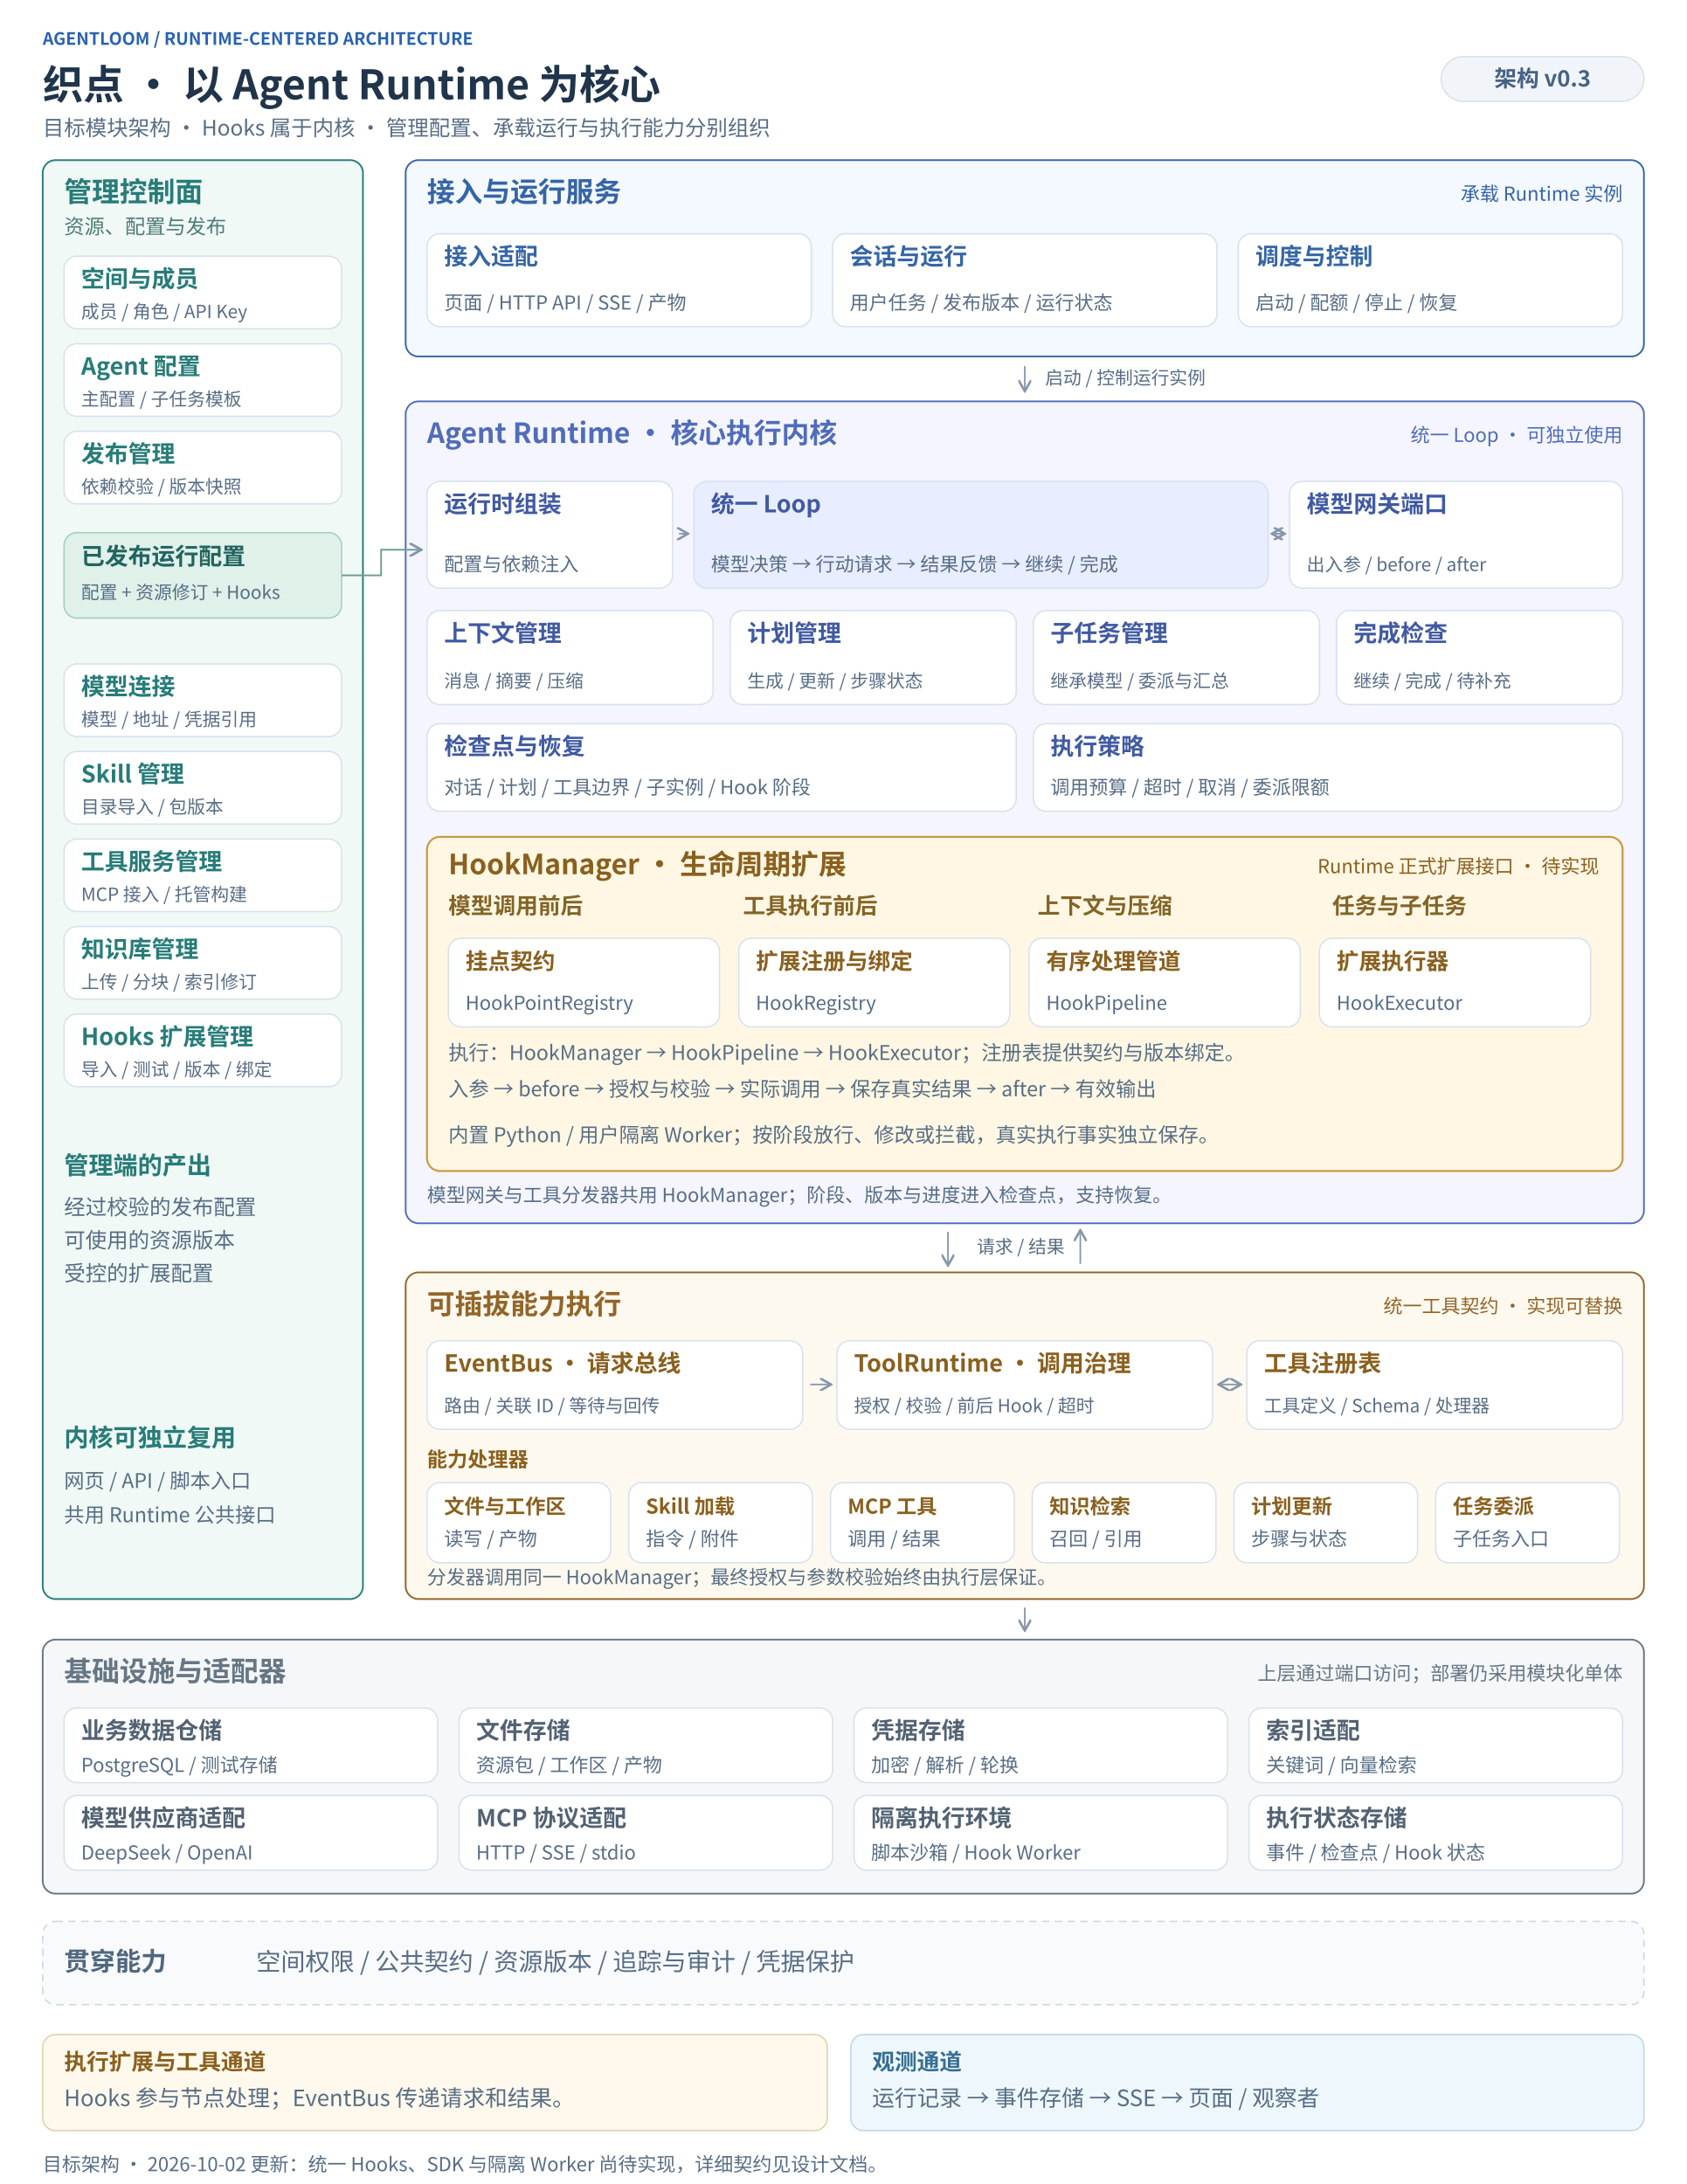
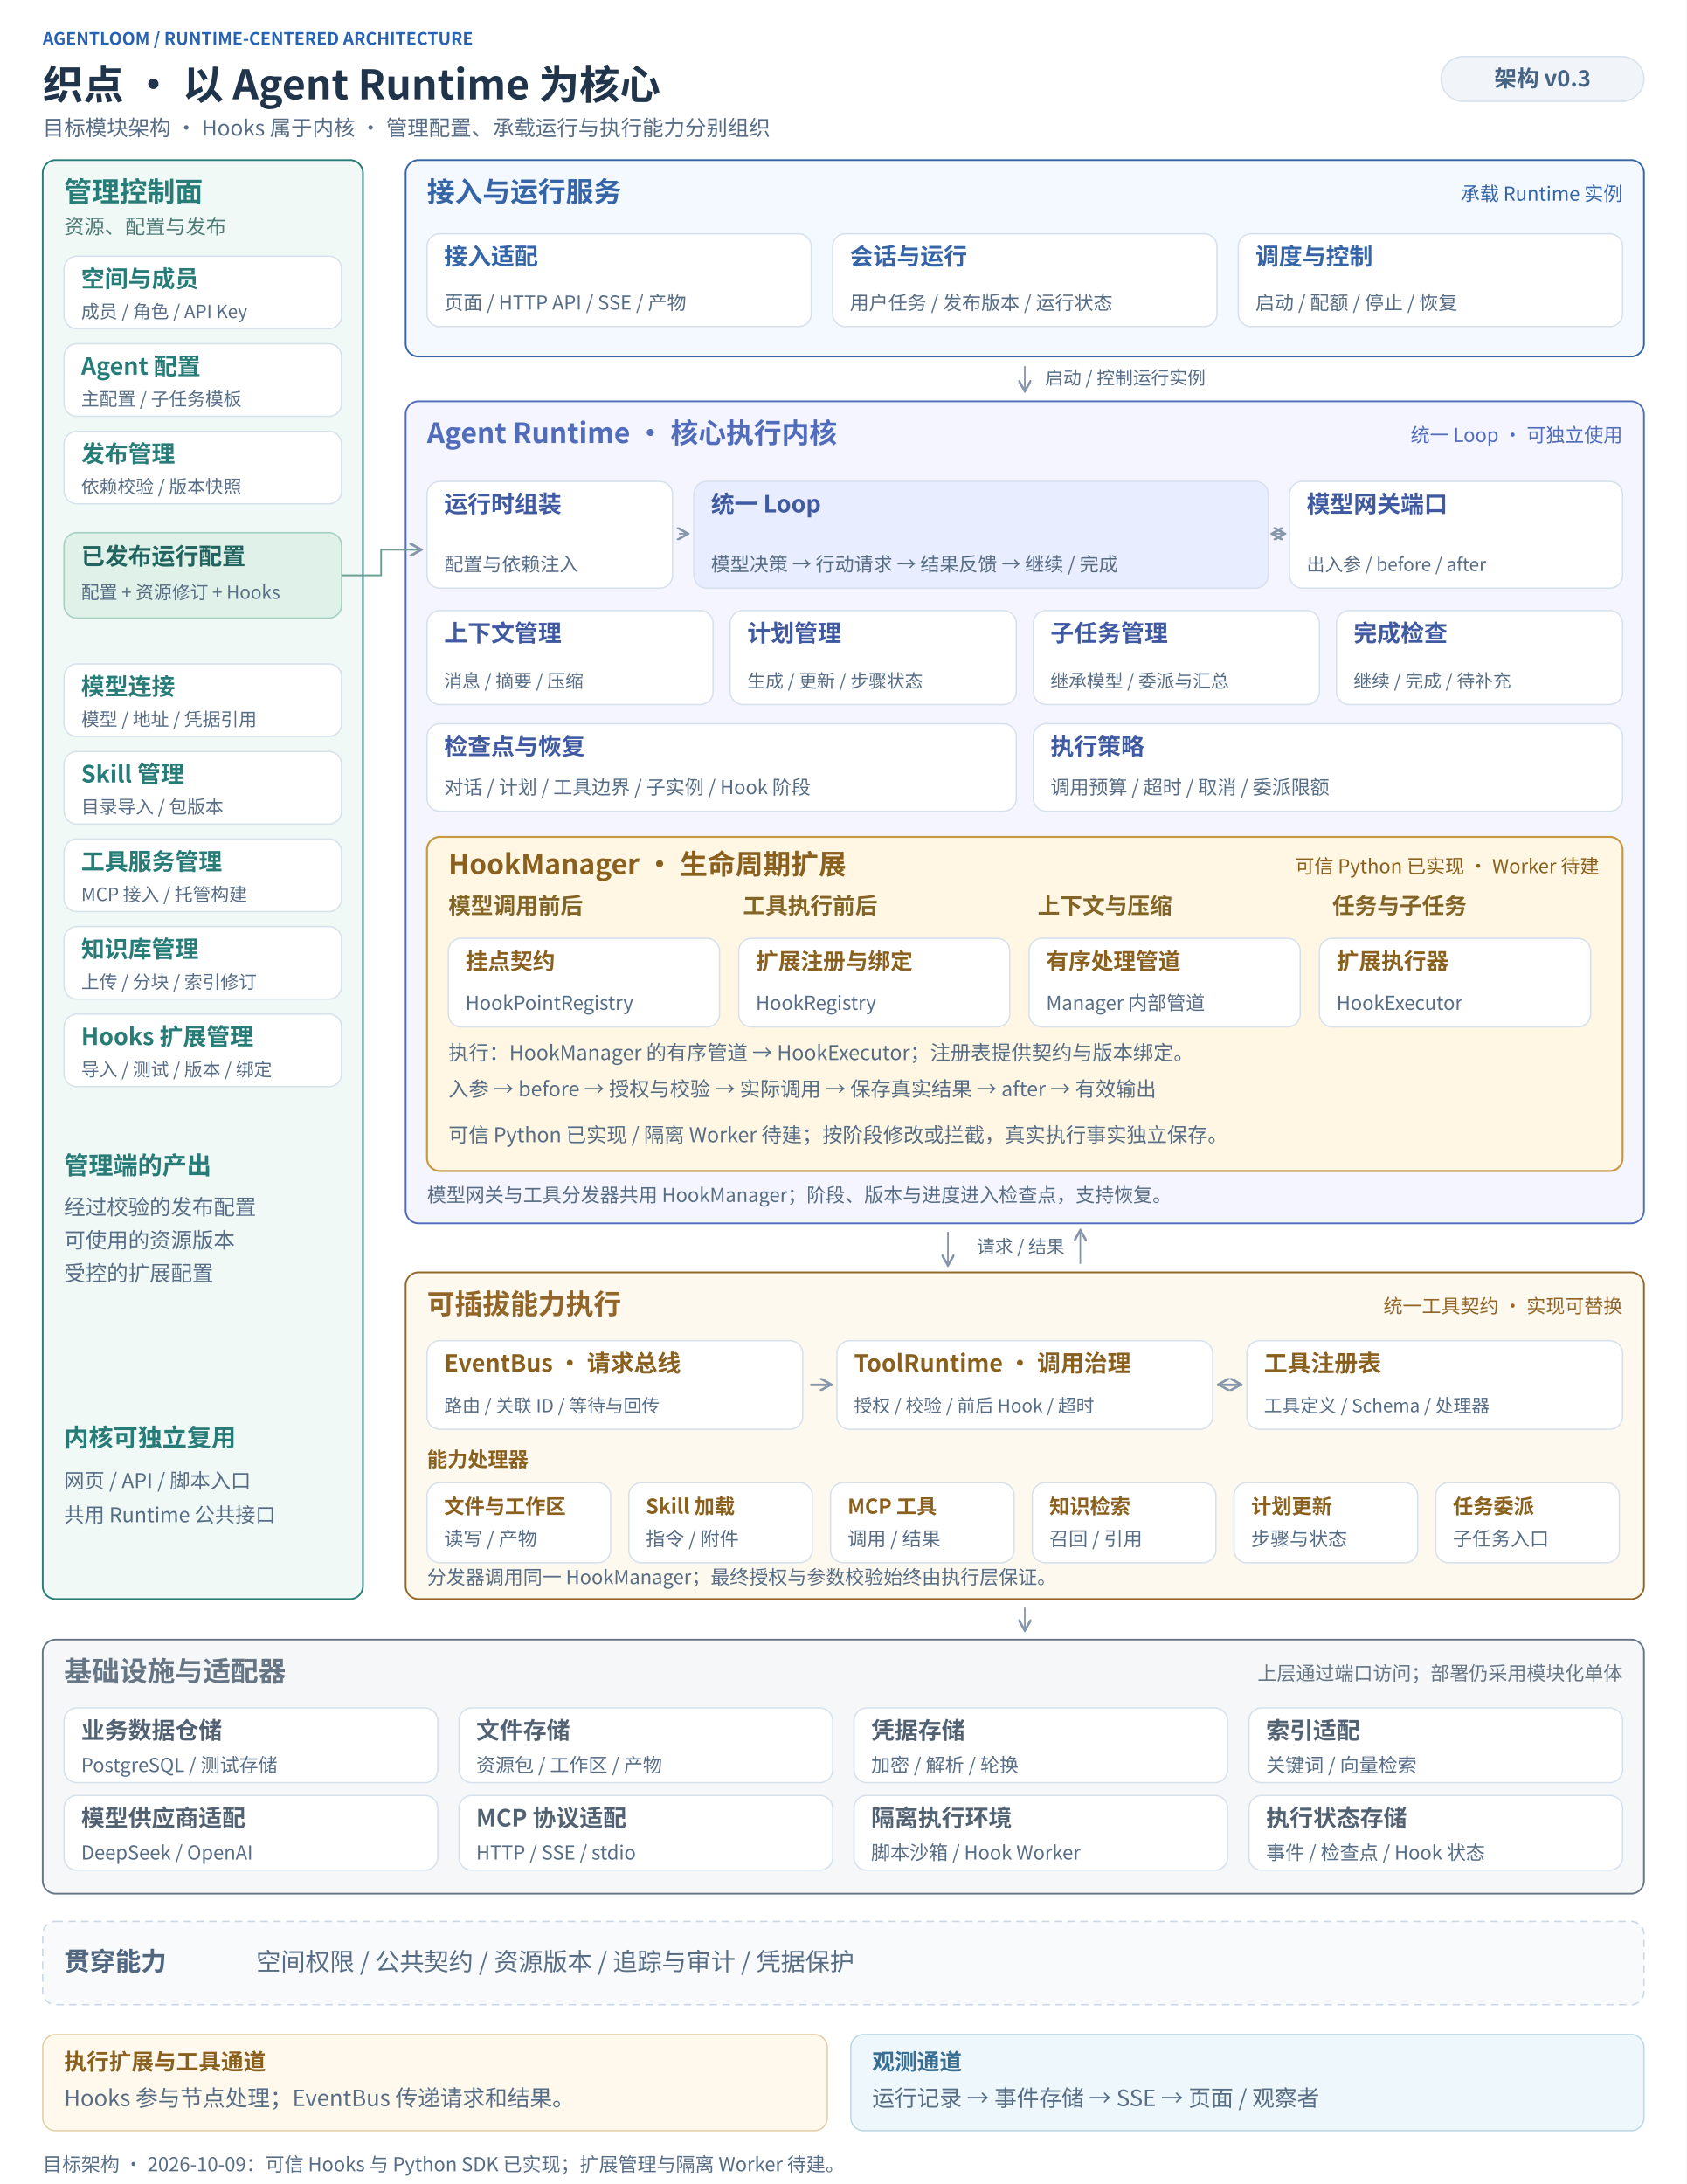
<svg xmlns="http://www.w3.org/2000/svg" width="1580" height="2046" viewBox="0 0 1580 2046" role="img" aria-labelledby="title description">
  <defs>
    <marker id="arrow" markerWidth="8" markerHeight="8" refX="6" refY="4" orient="auto-start-reverse">
      <path d="M0 0 L7 4 L0 8" fill="none" stroke="#8696aa" stroke-width="1.5" />
    </marker>
  </defs>
  <style>text{font-family:"PingFang SC","Hiragino Sans GB","Noto Sans CJK SC",sans-serif}.title{font-weight:650;fill:#20344b}.body{fill:#576d85}.small{fill:#667b91}</style>
  <rect width="1580" height="2046" fill="#fff" />
  <text x="40" y="42" font-size="16" text-anchor="start" class="" fill="#2862b3" font-weight="650">AGENTLOOM  /  RUNTIME-CENTERED ARCHITECTURE</text>
  <text x="40" y="93" font-size="38" text-anchor="start" class="title">织点 · 以 Agent Runtime 为核心</text>
  <text x="40" y="127" font-size="20" text-anchor="start" class="body">目标模块架构 · Hooks 属于内核 · 管理配置、承载运行与执行能力分别组织</text>
  <rect x="1350" y="53" width="190" height="42" rx="21" fill="#f1f5fa" stroke="#d7e1ec" stroke-width="1.3" />
  <text x="1445" y="81" font-size="21" text-anchor="middle" class="" fill="#466383" font-weight="600">架构 v0.3</text>
  <rect x="40" y="150" width="300" height="1348" rx="12" fill="#f0f9f6" stroke="#277c78" stroke-width="1.6" />
  <text x="60" y="189" font-size="26" text-anchor="start" class="" fill="#277c78" font-weight="650">管理控制面</text>
  <text x="60" y="219" font-size="19" text-anchor="start" class="" fill="#4f7b75">资源、配置与发布</text>
  <rect x="60" y="240" width="260" height="68" rx="12" fill="#fff" stroke="#d7e1ec" stroke-width="1.3" />
  <text x="76" y="269" font-size="22" text-anchor="start" class="" fill="#277c78" font-weight="600">空间与成员</text>
  <text x="76" y="298" font-size="17" text-anchor="start" class="body">成员 / 角色 / API Key</text>
  <rect x="60" y="322" width="260" height="68" rx="12" fill="#fff" stroke="#d7e1ec" stroke-width="1.3" />
  <text x="76" y="351" font-size="22" text-anchor="start" class="" fill="#277c78" font-weight="600">Agent 配置</text>
  <text x="76" y="380" font-size="17" text-anchor="start" class="body">主配置 / 子任务模板</text>
  <rect x="60" y="404" width="260" height="68" rx="12" fill="#fff" stroke="#d7e1ec" stroke-width="1.3" />
  <text x="76" y="433" font-size="22" text-anchor="start" class="" fill="#277c78" font-weight="600">发布管理</text>
  <text x="76" y="462" font-size="17" text-anchor="start" class="body">依赖校验 / 版本快照</text>
  <rect x="60" y="499" width="260" height="80" rx="12" fill="#dff1e9" stroke="#a3cec0" stroke-width="1.3" />
  <text x="76" y="529" font-size="22" text-anchor="start" class="" fill="#22645f" font-weight="600">已发布运行配置</text>
  <text x="76" y="561" font-size="17" text-anchor="start" class="body">配置 + 资源修订 + Hooks</text>
  <rect x="60" y="622" width="260" height="68" rx="12" fill="#fff" stroke="#d7e1ec" stroke-width="1.3" />
  <text x="76" y="651" font-size="22" text-anchor="start" class="" fill="#277c78" font-weight="600">模型连接</text>
  <text x="76" y="680" font-size="17" text-anchor="start" class="body">模型 / 地址 / 凭据引用</text>
  <rect x="60" y="704" width="260" height="68" rx="12" fill="#fff" stroke="#d7e1ec" stroke-width="1.3" />
  <text x="76" y="733" font-size="22" text-anchor="start" class="" fill="#277c78" font-weight="600">Skill 管理</text>
  <text x="76" y="762" font-size="17" text-anchor="start" class="body">目录导入 / 包版本</text>
  <rect x="60" y="786" width="260" height="68" rx="12" fill="#fff" stroke="#d7e1ec" stroke-width="1.3" />
  <text x="76" y="815" font-size="22" text-anchor="start" class="" fill="#277c78" font-weight="600">工具服务管理</text>
  <text x="76" y="844" font-size="17" text-anchor="start" class="body">MCP 接入 / 托管构建</text>
  <rect x="60" y="868" width="260" height="68" rx="12" fill="#fff" stroke="#d7e1ec" stroke-width="1.3" />
  <text x="76" y="897" font-size="22" text-anchor="start" class="" fill="#277c78" font-weight="600">知识库管理</text>
  <text x="76" y="926" font-size="17" text-anchor="start" class="body">上传 / 分块 / 索引修订</text>
  <rect x="60" y="950" width="260" height="68" rx="12" fill="#fff" stroke="#d7e1ec" stroke-width="1.3" />
  <text x="76" y="979" font-size="22" text-anchor="start" class="" fill="#277c78" font-weight="600">Hooks 扩展管理</text>
  <text x="76" y="1008" font-size="17" text-anchor="start" class="body">导入 / 测试 / 版本 / 绑定</text>
  <text x="60" y="1100" font-size="23" text-anchor="start" class="" fill="#277c78" font-weight="600">管理端的产出</text>
  <text x="60" y="1138" font-size="20" text-anchor="start" class="body">经过校验的发布配置</text>
  <text x="60" y="1169" font-size="20" text-anchor="start" class="body">可使用的资源版本</text>
  <text x="60" y="1200" font-size="20" text-anchor="start" class="body">受控的扩展配置</text>
  <text x="60" y="1355" font-size="23" text-anchor="start" class="" fill="#277c78" font-weight="600">内核可独立复用</text>
  <text x="60" y="1394" font-size="19" text-anchor="start" class="body">网页 / API / 脚本入口</text>
  <text x="60" y="1426" font-size="19" text-anchor="start" class="body">共用 Runtime 公共接口</text>
  <rect x="380" y="150" width="1160" height="184" rx="12" fill="#f4f8ff" stroke="#3565a6" stroke-width="1.6" />
  <text x="400" y="189" font-size="26" text-anchor="start" class="" fill="#3565a6" font-weight="650">接入与运行服务</text>
  <text x="1520" y="188" font-size="18" text-anchor="end" class="" fill="#3565a6">承载 Runtime 实例</text>
  <rect x="400" y="219" width="360" height="87" rx="12" fill="#fff" stroke="#d7e1ec" stroke-width="1.3" />
  <text x="416" y="248" font-size="22" text-anchor="start" class="" fill="#3565a6" font-weight="600">接入适配</text>
  <text x="416" y="290" font-size="18" text-anchor="start" class="body">页面 / HTTP API / SSE / 产物</text>
  <rect x="780" y="219" width="360" height="87" rx="12" fill="#fff" stroke="#d7e1ec" stroke-width="1.3" />
  <text x="796" y="248" font-size="22" text-anchor="start" class="" fill="#3565a6" font-weight="600">会话与运行</text>
  <text x="796" y="290" font-size="18" text-anchor="start" class="body">用户任务 / 发布版本 / 运行状态</text>
  <rect x="1160" y="219" width="360" height="87" rx="12" fill="#fff" stroke="#d7e1ec" stroke-width="1.3" />
  <text x="1176" y="248" font-size="22" text-anchor="start" class="" fill="#3565a6" font-weight="600">调度与控制</text>
  <text x="1176" y="290" font-size="18" text-anchor="start" class="body">启动 / 配额 / 停止 / 恢复</text>
  <path d="M960 343 L960 365" fill="none" stroke="#8696aa" stroke-width="1.5" marker-end="url(#arrow)" />
  <text x="979" y="360" font-size="17" text-anchor="start" class="body">启动 / 控制运行实例</text>
  <rect x="380" y="376" width="1160" height="770" rx="12" fill="#f4f5ff" stroke="#506cba" stroke-width="1.6" />
  <text x="400" y="415" font-size="26" text-anchor="start" class="" fill="#506cba" font-weight="650">Agent Runtime · 核心执行内核</text>
  <text x="1520" y="414" font-size="18" text-anchor="end" class="" fill="#506cba">统一 Loop · 可独立使用</text>
  <rect x="400" y="451" width="230" height="100" rx="12" fill="#fff" stroke="#d7e1ec" stroke-width="1.3" />
  <text x="416" y="480" font-size="22" text-anchor="start" class="" fill="#405aa2" font-weight="600">运行时组装</text>
  <text x="416" y="535" font-size="18" text-anchor="start" class="body">配置与依赖注入</text>
  <rect x="650" y="451" width="538" height="100" rx="12" fill="#e8edff" stroke="#d7e1ec" stroke-width="1.3" />
  <text x="666" y="480" font-size="22" text-anchor="start" class="" fill="#405aa2" font-weight="600">统一 Loop</text>
  <text x="666" y="535" font-size="18" text-anchor="start" class="body">模型决策 → 行动请求 → 结果反馈 → 继续 / 完成</text>
  <rect x="1208" y="451" width="312" height="100" rx="12" fill="#fff" stroke="#d7e1ec" stroke-width="1.3" />
  <text x="1224" y="480" font-size="22" text-anchor="start" class="" fill="#405aa2" font-weight="600">模型网关端口</text>
  <text x="1224" y="535" font-size="17" text-anchor="start" class="body">出入参 / before / after</text>
  <path d="M636 500 L643 500" fill="none" stroke="#8696aa" stroke-width="1.5" marker-end="url(#arrow)" />
  <path d="M1193 500 L1202 500" fill="none" stroke="#8696aa" stroke-width="1.5" marker-end="url(#arrow)" marker-start="url(#arrow)" />
  <path d="M320 539 H357 V515 H393" fill="none" stroke="#699e92" stroke-width="1.6" marker-end="url(#arrow)" />
  <rect x="400" y="572" width="268" height="88" rx="12" fill="#fff" stroke="#d7e1ec" stroke-width="1.3" />
  <text x="416" y="601" font-size="22" text-anchor="start" class="" fill="#405aa2" font-weight="600">上下文管理</text>
  <text x="416" y="644" font-size="17" text-anchor="start" class="body">消息 / 摘要 / 压缩</text>
  <rect x="684" y="572" width="268" height="88" rx="12" fill="#fff" stroke="#d7e1ec" stroke-width="1.3" />
  <text x="700" y="601" font-size="22" text-anchor="start" class="" fill="#405aa2" font-weight="600">计划管理</text>
  <text x="700" y="644" font-size="17" text-anchor="start" class="body">生成 / 更新 / 步骤状态</text>
  <rect x="968" y="572" width="268" height="88" rx="12" fill="#fff" stroke="#d7e1ec" stroke-width="1.3" />
  <text x="984" y="601" font-size="22" text-anchor="start" class="" fill="#405aa2" font-weight="600">子任务管理</text>
  <text x="984" y="644" font-size="17" text-anchor="start" class="body">继承模型 / 委派与汇总</text>
  <rect x="1252" y="572" width="268" height="88" rx="12" fill="#fff" stroke="#d7e1ec" stroke-width="1.3" />
  <text x="1268" y="601" font-size="22" text-anchor="start" class="" fill="#405aa2" font-weight="600">完成检查</text>
  <text x="1268" y="644" font-size="17" text-anchor="start" class="body">继续 / 完成 / 待补充</text>
  <rect x="400" y="678" width="552" height="82" rx="12" fill="#fff" stroke="#d7e1ec" stroke-width="1.3" />
  <text x="416" y="707" font-size="22" text-anchor="start" class="" fill="#405aa2" font-weight="600">检查点与恢复</text>
  <text x="416" y="744" font-size="18" text-anchor="start" class="body">对话 / 计划 / 工具边界 / 子实例 / Hook 阶段</text>
  <rect x="968" y="678" width="552" height="82" rx="12" fill="#fff" stroke="#d7e1ec" stroke-width="1.3" />
  <text x="984" y="707" font-size="22" text-anchor="start" class="" fill="#405aa2" font-weight="600">执行策略</text>
  <text x="984" y="744" font-size="18" text-anchor="start" class="body">调用预算 / 超时 / 取消 / 委派限额</text>
  <rect x="400" y="784" width="1120" height="313" rx="12" fill="#fff7e3" stroke="#c89943" stroke-width="1.8" />
  <text x="420" y="819" font-size="26" text-anchor="start" class="" fill="#8a601e" font-weight="650">HookManager · 生命周期扩展</text>
-   <text x="1498" y="818" font-size="18" text-anchor="end" class="" fill="#8a601e">Runtime 正式扩展接口 · 待实现</text>
+   <text x="1498" y="818" font-size="18" text-anchor="end" class="" fill="#8a601e">可信 Python 已实现 · Worker 待建</text>
  <text x="420" y="856" font-size="21" text-anchor="start" class="" fill="#826427" font-weight="600">模型调用前后</text>
  <text x="696" y="856" font-size="21" text-anchor="start" class="" fill="#826427" font-weight="600">工具执行前后</text>
  <text x="972" y="856" font-size="21" text-anchor="start" class="" fill="#826427" font-weight="600">上下文与压缩</text>
  <text x="1248" y="856" font-size="21" text-anchor="start" class="" fill="#826427" font-weight="600">任务与子任务</text>
  <rect x="420" y="879" width="254" height="83" rx="12" fill="#fff" stroke="#d7e1ec" stroke-width="1.3" />
  <text x="436" y="908" font-size="21" text-anchor="start" class="" fill="#8a601e" font-weight="600">挂点契约</text>
  <text x="436" y="946" font-size="18" text-anchor="start" class="body">HookPointRegistry</text>
  <rect x="692" y="879" width="254" height="83" rx="12" fill="#fff" stroke="#d7e1ec" stroke-width="1.3" />
  <text x="708" y="908" font-size="21" text-anchor="start" class="" fill="#8a601e" font-weight="600">扩展注册与绑定</text>
  <text x="708" y="946" font-size="18" text-anchor="start" class="body">HookRegistry</text>
  <rect x="964" y="879" width="254" height="83" rx="12" fill="#fff" stroke="#d7e1ec" stroke-width="1.3" />
  <text x="980" y="908" font-size="21" text-anchor="start" class="" fill="#8a601e" font-weight="600">有序处理管道</text>
-   <text x="980" y="946" font-size="18" text-anchor="start" class="body">HookPipeline</text>
+   <text x="980" y="946" font-size="18" text-anchor="start" class="body">Manager 内部管道</text>
  <rect x="1236" y="879" width="254" height="83" rx="12" fill="#fff" stroke="#d7e1ec" stroke-width="1.3" />
  <text x="1252" y="908" font-size="21" text-anchor="start" class="" fill="#8a601e" font-weight="600">扩展执行器</text>
  <text x="1252" y="946" font-size="18" text-anchor="start" class="body">HookExecutor</text>
-   <text x="420" y="993" font-size="19" text-anchor="start" class="body">执行：HookManager → HookPipeline → HookExecutor；注册表提供契约与版本绑定。</text>
+   <text x="420" y="993" font-size="19" text-anchor="start" class="body">执行：HookManager 的有序管道 → HookExecutor；注册表提供契约与版本绑定。</text>
  <text x="420" y="1027" font-size="19" text-anchor="start" class="body">入参 → before → 授权与校验 → 实际调用 → 保存真实结果 → after → 有效输出</text>
-   <text x="420" y="1070" font-size="19" text-anchor="start" class="body">内置 Python / 用户隔离 Worker；按阶段放行、修改或拦截，真实执行事实独立保存。</text>
+   <text x="420" y="1070" font-size="19" text-anchor="start" class="body">可信 Python 已实现 / 隔离 Worker 待建；按阶段修改或拦截，真实执行事实独立保存。</text>
  <text x="400" y="1126" font-size="18" text-anchor="start" class="body">模型网关与工具分发器共用 HookManager；阶段、版本与进度进入检查点，支持恢复。</text>
  <path d="M888 1154 L888 1184" fill="none" stroke="#8696aa" stroke-width="1.5" marker-end="url(#arrow)" />
  <path d="M1012 1184 L1012 1154" fill="none" stroke="#8696aa" stroke-width="1.5" marker-end="url(#arrow)" />
  <text x="915" y="1174" font-size="17" text-anchor="start" class="body">请求 / 结果</text>
  <rect x="380" y="1192" width="1160" height="306" rx="12" fill="#fef9ef" stroke="#926528" stroke-width="1.6" />
  <text x="400" y="1231" font-size="26" text-anchor="start" class="" fill="#926528" font-weight="650">可插拔能力执行</text>
  <text x="1520" y="1230" font-size="18" text-anchor="end" class="" fill="#926528">统一工具契约 · 实现可替换</text>
  <rect x="400" y="1256" width="352" height="83" rx="12" fill="#fff" stroke="#d7e1ec" stroke-width="1.3" />
  <text x="416" y="1285" font-size="22" text-anchor="start" class="" fill="#8a601e" font-weight="600">EventBus · 请求总线</text>
  <text x="416" y="1323" font-size="17" text-anchor="start" class="body">路由 / 关联 ID / 等待与回传</text>
  <rect x="784" y="1256" width="352" height="83" rx="12" fill="#fff" stroke="#d7e1ec" stroke-width="1.3" />
  <text x="800" y="1285" font-size="22" text-anchor="start" class="" fill="#8a601e" font-weight="600">ToolRuntime · 调用治理</text>
  <text x="800" y="1323" font-size="17" text-anchor="start" class="body">授权 / 校验 / 前后 Hook / 超时</text>
  <rect x="1168" y="1256" width="352" height="83" rx="12" fill="#fff" stroke="#d7e1ec" stroke-width="1.3" />
  <text x="1184" y="1285" font-size="22" text-anchor="start" class="" fill="#8a601e" font-weight="600">工具注册表</text>
  <text x="1184" y="1323" font-size="17" text-anchor="start" class="body">工具定义 / Schema / 处理器</text>
  <path d="M759 1297 L777 1297" fill="none" stroke="#8696aa" stroke-width="1.5" marker-end="url(#arrow)" />
  <path d="M1143 1297 L1161 1297" fill="none" stroke="#8696aa" stroke-width="1.5" marker-end="url(#arrow)" marker-start="url(#arrow)" />
  <text x="400" y="1374" font-size="19" text-anchor="start" class="" fill="#8a601e" font-weight="600">能力处理器</text>
  <rect x="400" y="1389" width="172" height="75" rx="12" fill="#fff" stroke="#d7e1ec" stroke-width="1.3" />
  <text x="416" y="1418" font-size="19" text-anchor="start" class="" fill="#8a601e" font-weight="600">文件与工作区</text>
  <text x="416" y="1448" font-size="18" text-anchor="start" class="body">读写 / 产物</text>
  <rect x="589" y="1389" width="172" height="75" rx="12" fill="#fff" stroke="#d7e1ec" stroke-width="1.3" />
  <text x="605" y="1418" font-size="19" text-anchor="start" class="" fill="#8a601e" font-weight="600">Skill 加载</text>
  <text x="605" y="1448" font-size="18" text-anchor="start" class="body">指令 / 附件</text>
  <rect x="778" y="1389" width="172" height="75" rx="12" fill="#fff" stroke="#d7e1ec" stroke-width="1.3" />
  <text x="794" y="1418" font-size="19" text-anchor="start" class="" fill="#8a601e" font-weight="600">MCP 工具</text>
  <text x="794" y="1448" font-size="18" text-anchor="start" class="body">调用 / 结果</text>
  <rect x="967" y="1389" width="172" height="75" rx="12" fill="#fff" stroke="#d7e1ec" stroke-width="1.3" />
  <text x="983" y="1418" font-size="19" text-anchor="start" class="" fill="#8a601e" font-weight="600">知识检索</text>
  <text x="983" y="1448" font-size="18" text-anchor="start" class="body">召回 / 引用</text>
  <rect x="1156" y="1389" width="172" height="75" rx="12" fill="#fff" stroke="#d7e1ec" stroke-width="1.3" />
  <text x="1172" y="1418" font-size="19" text-anchor="start" class="" fill="#8a601e" font-weight="600">计划更新</text>
  <text x="1172" y="1448" font-size="18" text-anchor="start" class="body">步骤与状态</text>
  <rect x="1345" y="1389" width="172" height="75" rx="12" fill="#fff" stroke="#d7e1ec" stroke-width="1.3" />
  <text x="1361" y="1418" font-size="19" text-anchor="start" class="" fill="#8a601e" font-weight="600">任务委派</text>
  <text x="1361" y="1448" font-size="18" text-anchor="start" class="body">子任务入口</text>
  <text x="400" y="1484" font-size="18" text-anchor="start" class="body">分发器调用同一 HookManager；最终授权与参数校验始终由执行层保证。</text>
  <path d="M960 1506 L960 1526" fill="none" stroke="#8696aa" stroke-width="1.5" marker-end="url(#arrow)" />
  <rect x="40" y="1536" width="1500" height="238" rx="12" fill="#f5f7f9" stroke="#667685" stroke-width="1.6" />
  <text x="60" y="1575" font-size="26" text-anchor="start" class="" fill="#667685" font-weight="650">基础设施与适配器</text>
  <text x="1520" y="1574" font-size="18" text-anchor="end" class="" fill="#667685">上层通过端口访问；部署仍采用模块化单体</text>
  <rect x="60" y="1600" width="350" height="70" rx="12" fill="#fff" stroke="#d7e1ec" stroke-width="1.3" />
  <text x="76" y="1629" font-size="22" text-anchor="start" class="" fill="#526273" font-weight="600">业务数据仓储</text>
  <text x="76" y="1660" font-size="18" text-anchor="start" class="body">PostgreSQL / 测试存储</text>
  <rect x="430" y="1600" width="350" height="70" rx="12" fill="#fff" stroke="#d7e1ec" stroke-width="1.3" />
  <text x="446" y="1629" font-size="22" text-anchor="start" class="" fill="#526273" font-weight="600">文件存储</text>
  <text x="446" y="1660" font-size="18" text-anchor="start" class="body">资源包 / 工作区 / 产物</text>
  <rect x="800" y="1600" width="350" height="70" rx="12" fill="#fff" stroke="#d7e1ec" stroke-width="1.3" />
  <text x="816" y="1629" font-size="22" text-anchor="start" class="" fill="#526273" font-weight="600">凭据存储</text>
  <text x="816" y="1660" font-size="18" text-anchor="start" class="body">加密 / 解析 / 轮换</text>
  <rect x="1170" y="1600" width="350" height="70" rx="12" fill="#fff" stroke="#d7e1ec" stroke-width="1.3" />
  <text x="1186" y="1629" font-size="22" text-anchor="start" class="" fill="#526273" font-weight="600">索引适配</text>
  <text x="1186" y="1660" font-size="18" text-anchor="start" class="body">关键词 / 向量检索</text>
  <rect x="60" y="1682" width="350" height="70" rx="12" fill="#fff" stroke="#d7e1ec" stroke-width="1.3" />
  <text x="76" y="1711" font-size="22" text-anchor="start" class="" fill="#526273" font-weight="600">模型供应商适配</text>
  <text x="76" y="1742" font-size="18" text-anchor="start" class="body">DeepSeek / OpenAI</text>
  <rect x="430" y="1682" width="350" height="70" rx="12" fill="#fff" stroke="#d7e1ec" stroke-width="1.3" />
  <text x="446" y="1711" font-size="22" text-anchor="start" class="" fill="#526273" font-weight="600">MCP 协议适配</text>
  <text x="446" y="1742" font-size="18" text-anchor="start" class="body">HTTP / SSE / stdio</text>
  <rect x="800" y="1682" width="350" height="70" rx="12" fill="#fff" stroke="#d7e1ec" stroke-width="1.3" />
  <text x="816" y="1711" font-size="22" text-anchor="start" class="" fill="#526273" font-weight="600">隔离执行环境</text>
  <text x="816" y="1742" font-size="18" text-anchor="start" class="body">脚本沙箱 / Hook Worker</text>
  <rect x="1170" y="1682" width="350" height="70" rx="12" fill="#fff" stroke="#d7e1ec" stroke-width="1.3" />
  <text x="1186" y="1711" font-size="22" text-anchor="start" class="" fill="#526273" font-weight="600">执行状态存储</text>
  <text x="1186" y="1742" font-size="18" text-anchor="start" class="body">事件 / 检查点 / Hook 状态</text>
  <rect x="40" y="1800" width="1500" height="78" rx="12" fill="#f8fafc" stroke="#cbd7e5" stroke-width="1.3" stroke-dasharray="7 5" />
  <text x="60" y="1846" font-size="24" text-anchor="start" class="" fill="#50677f" font-weight="600">贯穿能力</text>
  <text x="240" y="1846" font-size="23" text-anchor="start" class="body">空间权限  /  公共契约  /  资源版本  /  追踪与审计  /  凭据保护</text>
  <rect x="40" y="1906" width="735" height="90" rx="12" fill="#fff9ed" stroke="#e2cfaa" stroke-width="1.3" />
  <text x="60" y="1939" font-size="21" text-anchor="start" class="" fill="#8a601e" font-weight="650">执行扩展与工具通道</text>
  <text x="60" y="1973" font-size="21" text-anchor="start" class="body">Hooks 参与节点处理；EventBus 传递请求和结果。</text>
  <rect x="797" y="1906" width="743" height="90" rx="12" fill="#eef7fb" stroke="#bdd7e5" stroke-width="1.3" />
  <text x="817" y="1939" font-size="21" text-anchor="start" class="" fill="#376e91" font-weight="650">观测通道</text>
  <text x="817" y="1973" font-size="21" text-anchor="start" class="body">运行记录 → 事件存储 → SSE → 页面 / 观察者</text>
-   <text x="40" y="2034" font-size="18" text-anchor="start" class="body">目标架构 · 2026-10-02 更新：统一 Hooks、SDK 与隔离 Worker 尚待实现，详细契约见设计文档。</text>
+   <text x="40" y="2034" font-size="18" text-anchor="start" class="body">目标架构 · 2026-10-09：可信 Hooks 与 Python SDK 已实现；扩展管理与隔离 Worker 待建。</text>
</svg>
